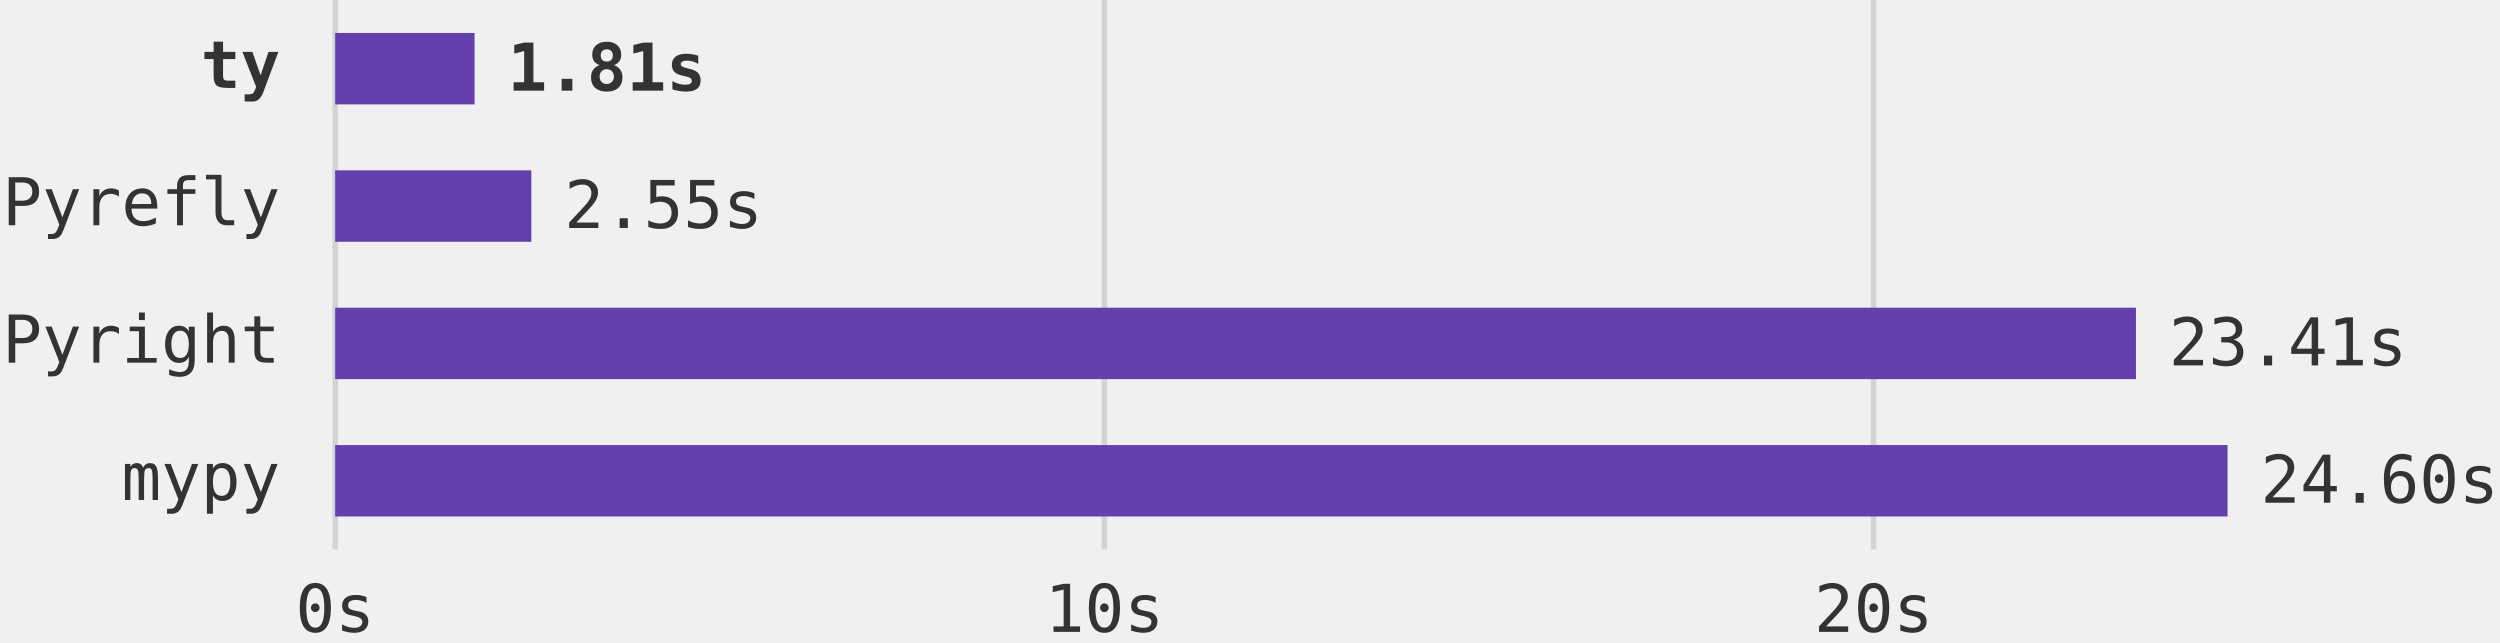
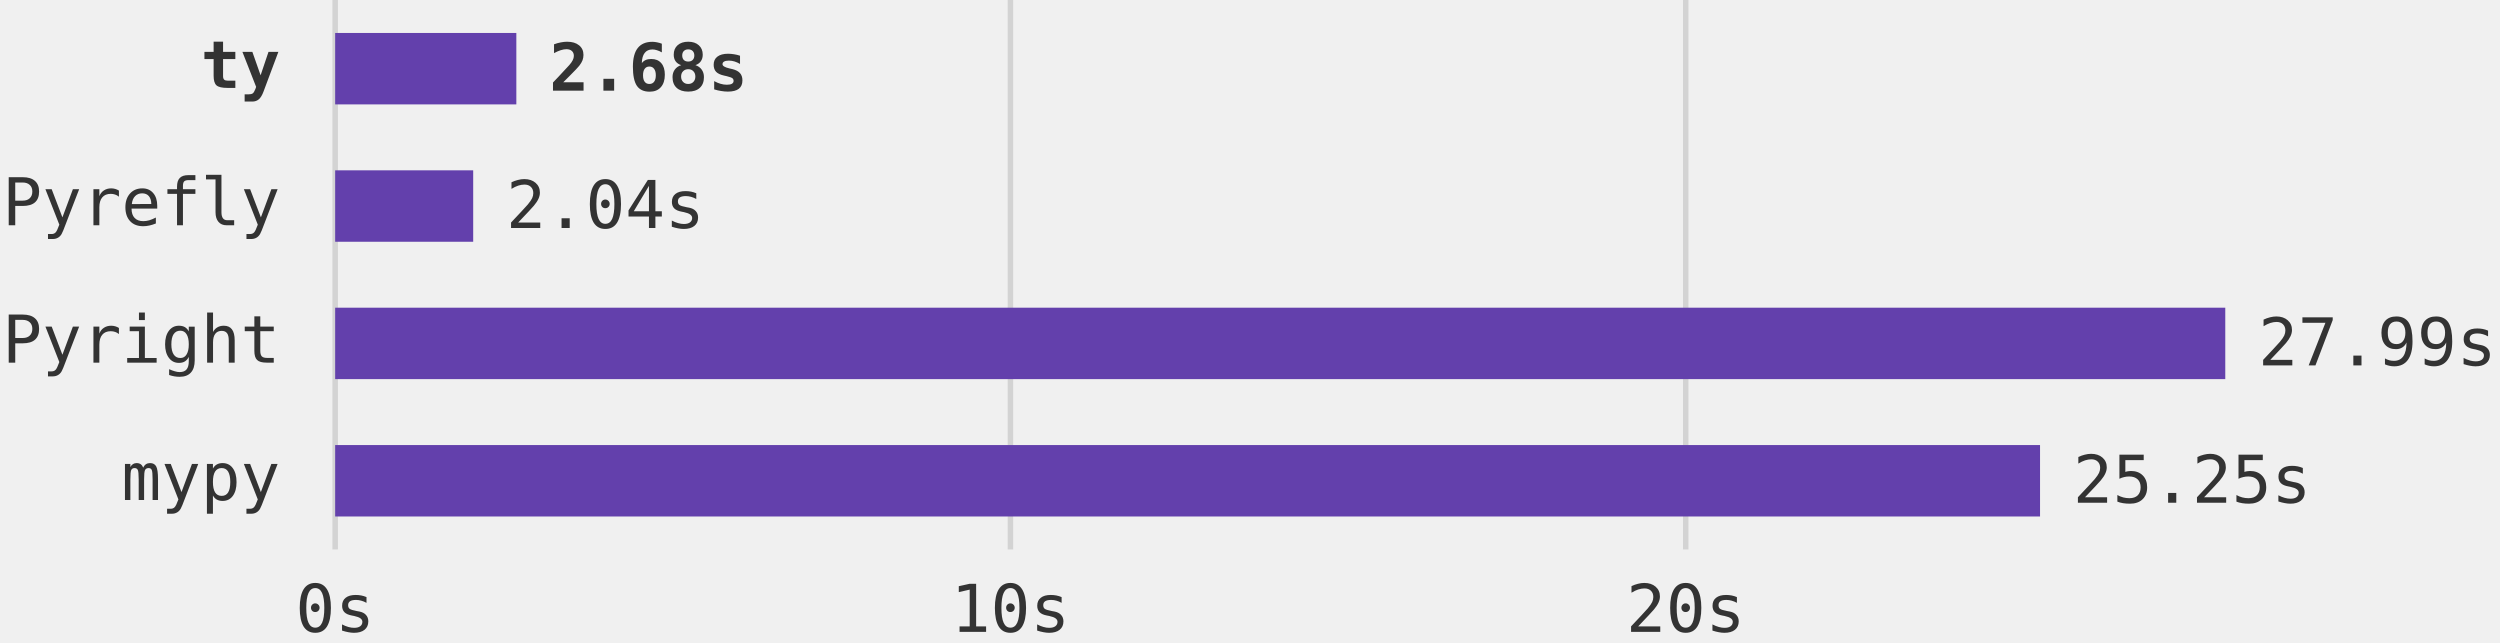
<svg xmlns="http://www.w3.org/2000/svg" viewBox="0 0 455 117" role="img" aria-labelledby="title description">
  <style>
    .benchmarkBar {
      fill: #6340AC;
    }
    .benchmarkLabel {
      fill: #333333;
    }
    .benchmarkGrid {
      stroke: rgba(127, 127, 127, 0.25);
    }

    @media (prefers-color-scheme: dark) {
      .benchmarkLabel {
        fill: #FFFFFF;
      }
    }
  </style>
  <g transform="translate(61, 0)" font-family="Roboto Mono, monospace" font-size="12">
    <g class="benchmarkGrid" aria-hidden="true">
-       <line x1="0" y1="0" x2="0" y2="100" />
-       <line x1="140" y1="0" x2="140" y2="100" />
-       <line x1="280" y1="0" x2="280" y2="100" />
+       <line x1="0.000" y1="0" x2="0.000" y2="100" />
+       <line x1="122.901" y1="0" x2="122.901" y2="100" />
+       <line x1="245.802" y1="0" x2="245.802" y2="100" />
    </g>
    <g class="benchmarkLabel" aria-hidden="true" text-anchor="middle">
-       <text x="0" y="115">0s</text>
-       <text x="140" y="115">10s</text>
-       <text x="280" y="115">20s</text>
+       <text x="0.000" y="115">0s</text>
+       <text x="122.901" y="115">10s</text>
+       <text x="245.802" y="115">20s</text>
    </g>
    <g class="benchmarkLabel" text-anchor="end">
      <text x="-10" y="16" font-weight="bold">ty</text>
      <text x="-10" y="41">Pyrefly</text>
      <text x="-10" y="66">Pyright</text>
      <text x="-10" y="91">mypy</text>
    </g>
    <g class="benchmarkBar">
-       <rect x="0" y="6" width="25.368" height="13" aria-label="ty: 1.812 seconds" />
-       <rect x="0" y="31" width="35.7" height="13" aria-label="Pyrefly: 2.550 seconds" />
-       <rect x="0" y="56" width="327.74" height="13" aria-label="Pyright: 23.410 seconds" />
-       <rect x="0" y="81" width="344.414" height="13" aria-label="mypy: 24.601 seconds" />
+       <rect x="0" y="6" width="32.974" height="13" aria-label="ty: 2.683 seconds" />
+       <rect x="0" y="31" width="25.121" height="13" aria-label="Pyrefly: 2.044 seconds" />
+       <rect x="0" y="56" width="344.000" height="13" aria-label="Pyright: 27.990 seconds" />
+       <rect x="0" y="81" width="310.288" height="13" aria-label="mypy: 25.247 seconds" />
    </g>
    <g class="benchmarkLabel">
-       <text x="31.368" y="16.5" font-weight="bold">1.81s</text>
-       <text x="41.7" y="41.5">2.55s</text>
-       <text x="333.74" y="66.5">23.41s</text>
-       <text x="350.414" y="91.5">24.60s</text>
+       <text x="38.974" y="16.5" font-weight="bold">2.68s</text>
+       <text x="31.121" y="41.5">2.04s</text>
+       <text x="350.000" y="66.5">27.99s</text>
+       <text x="316.288" y="91.5">25.25s</text>
    </g>
  </g>
</svg>
